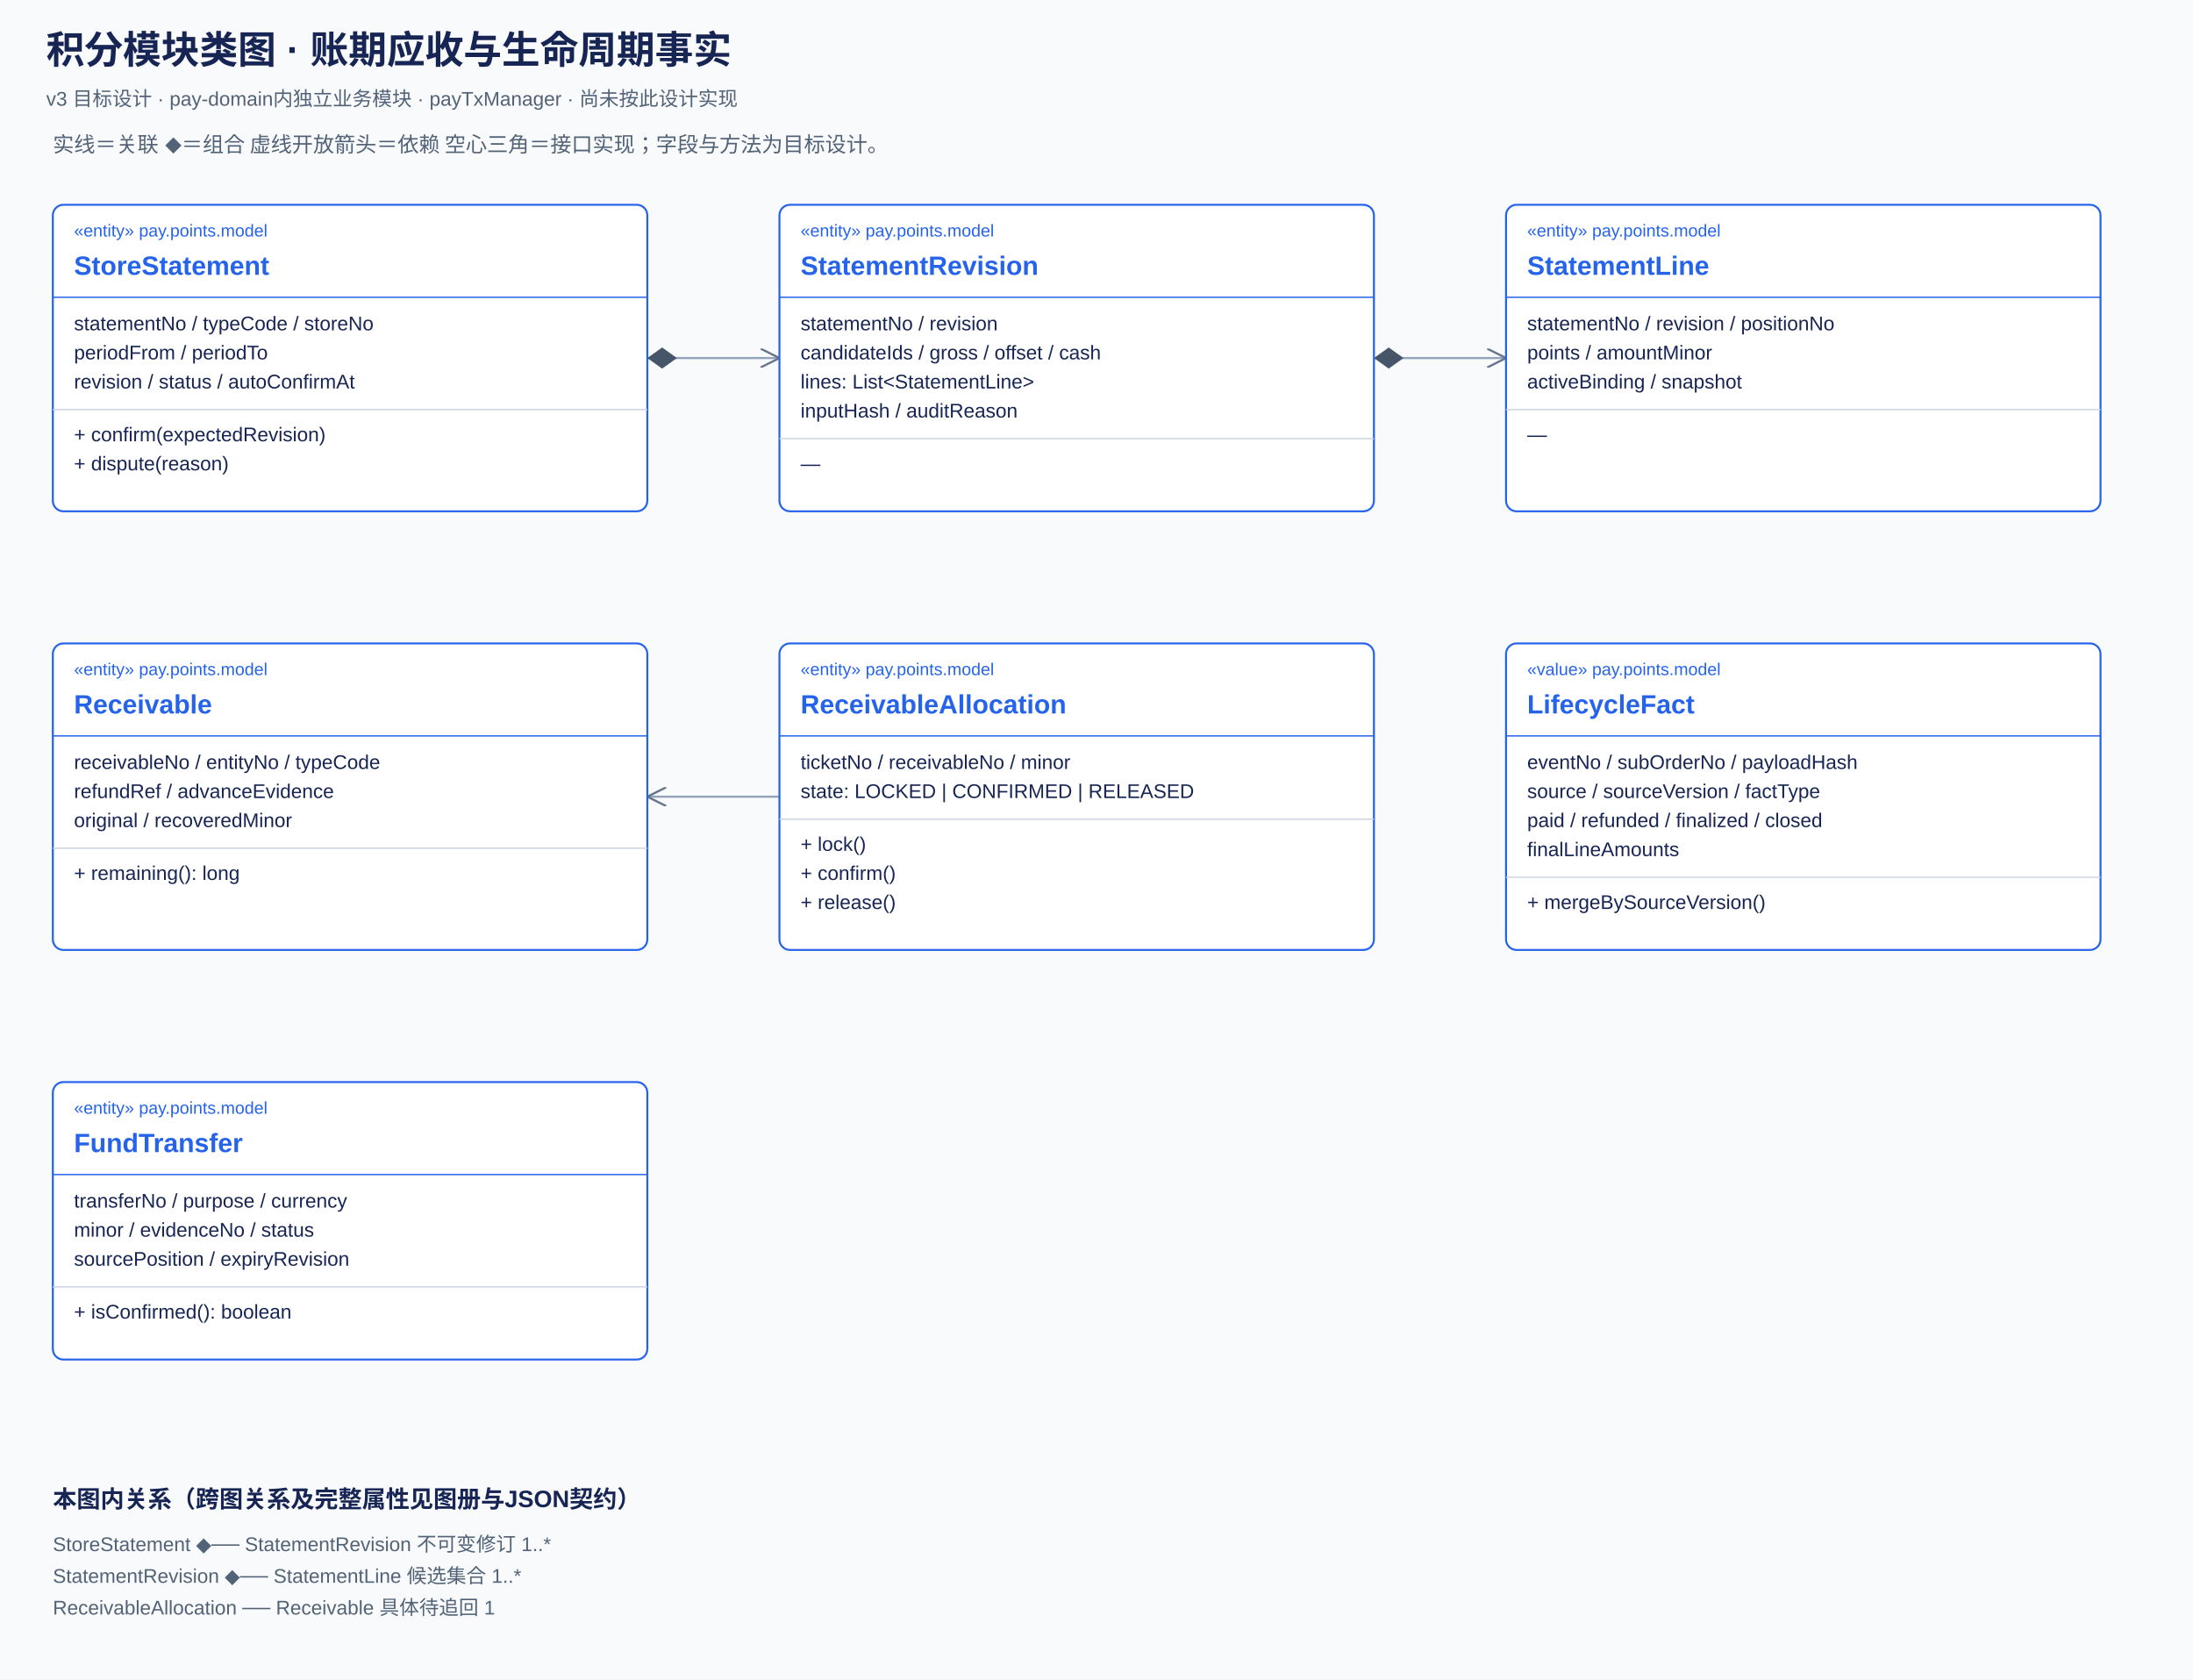
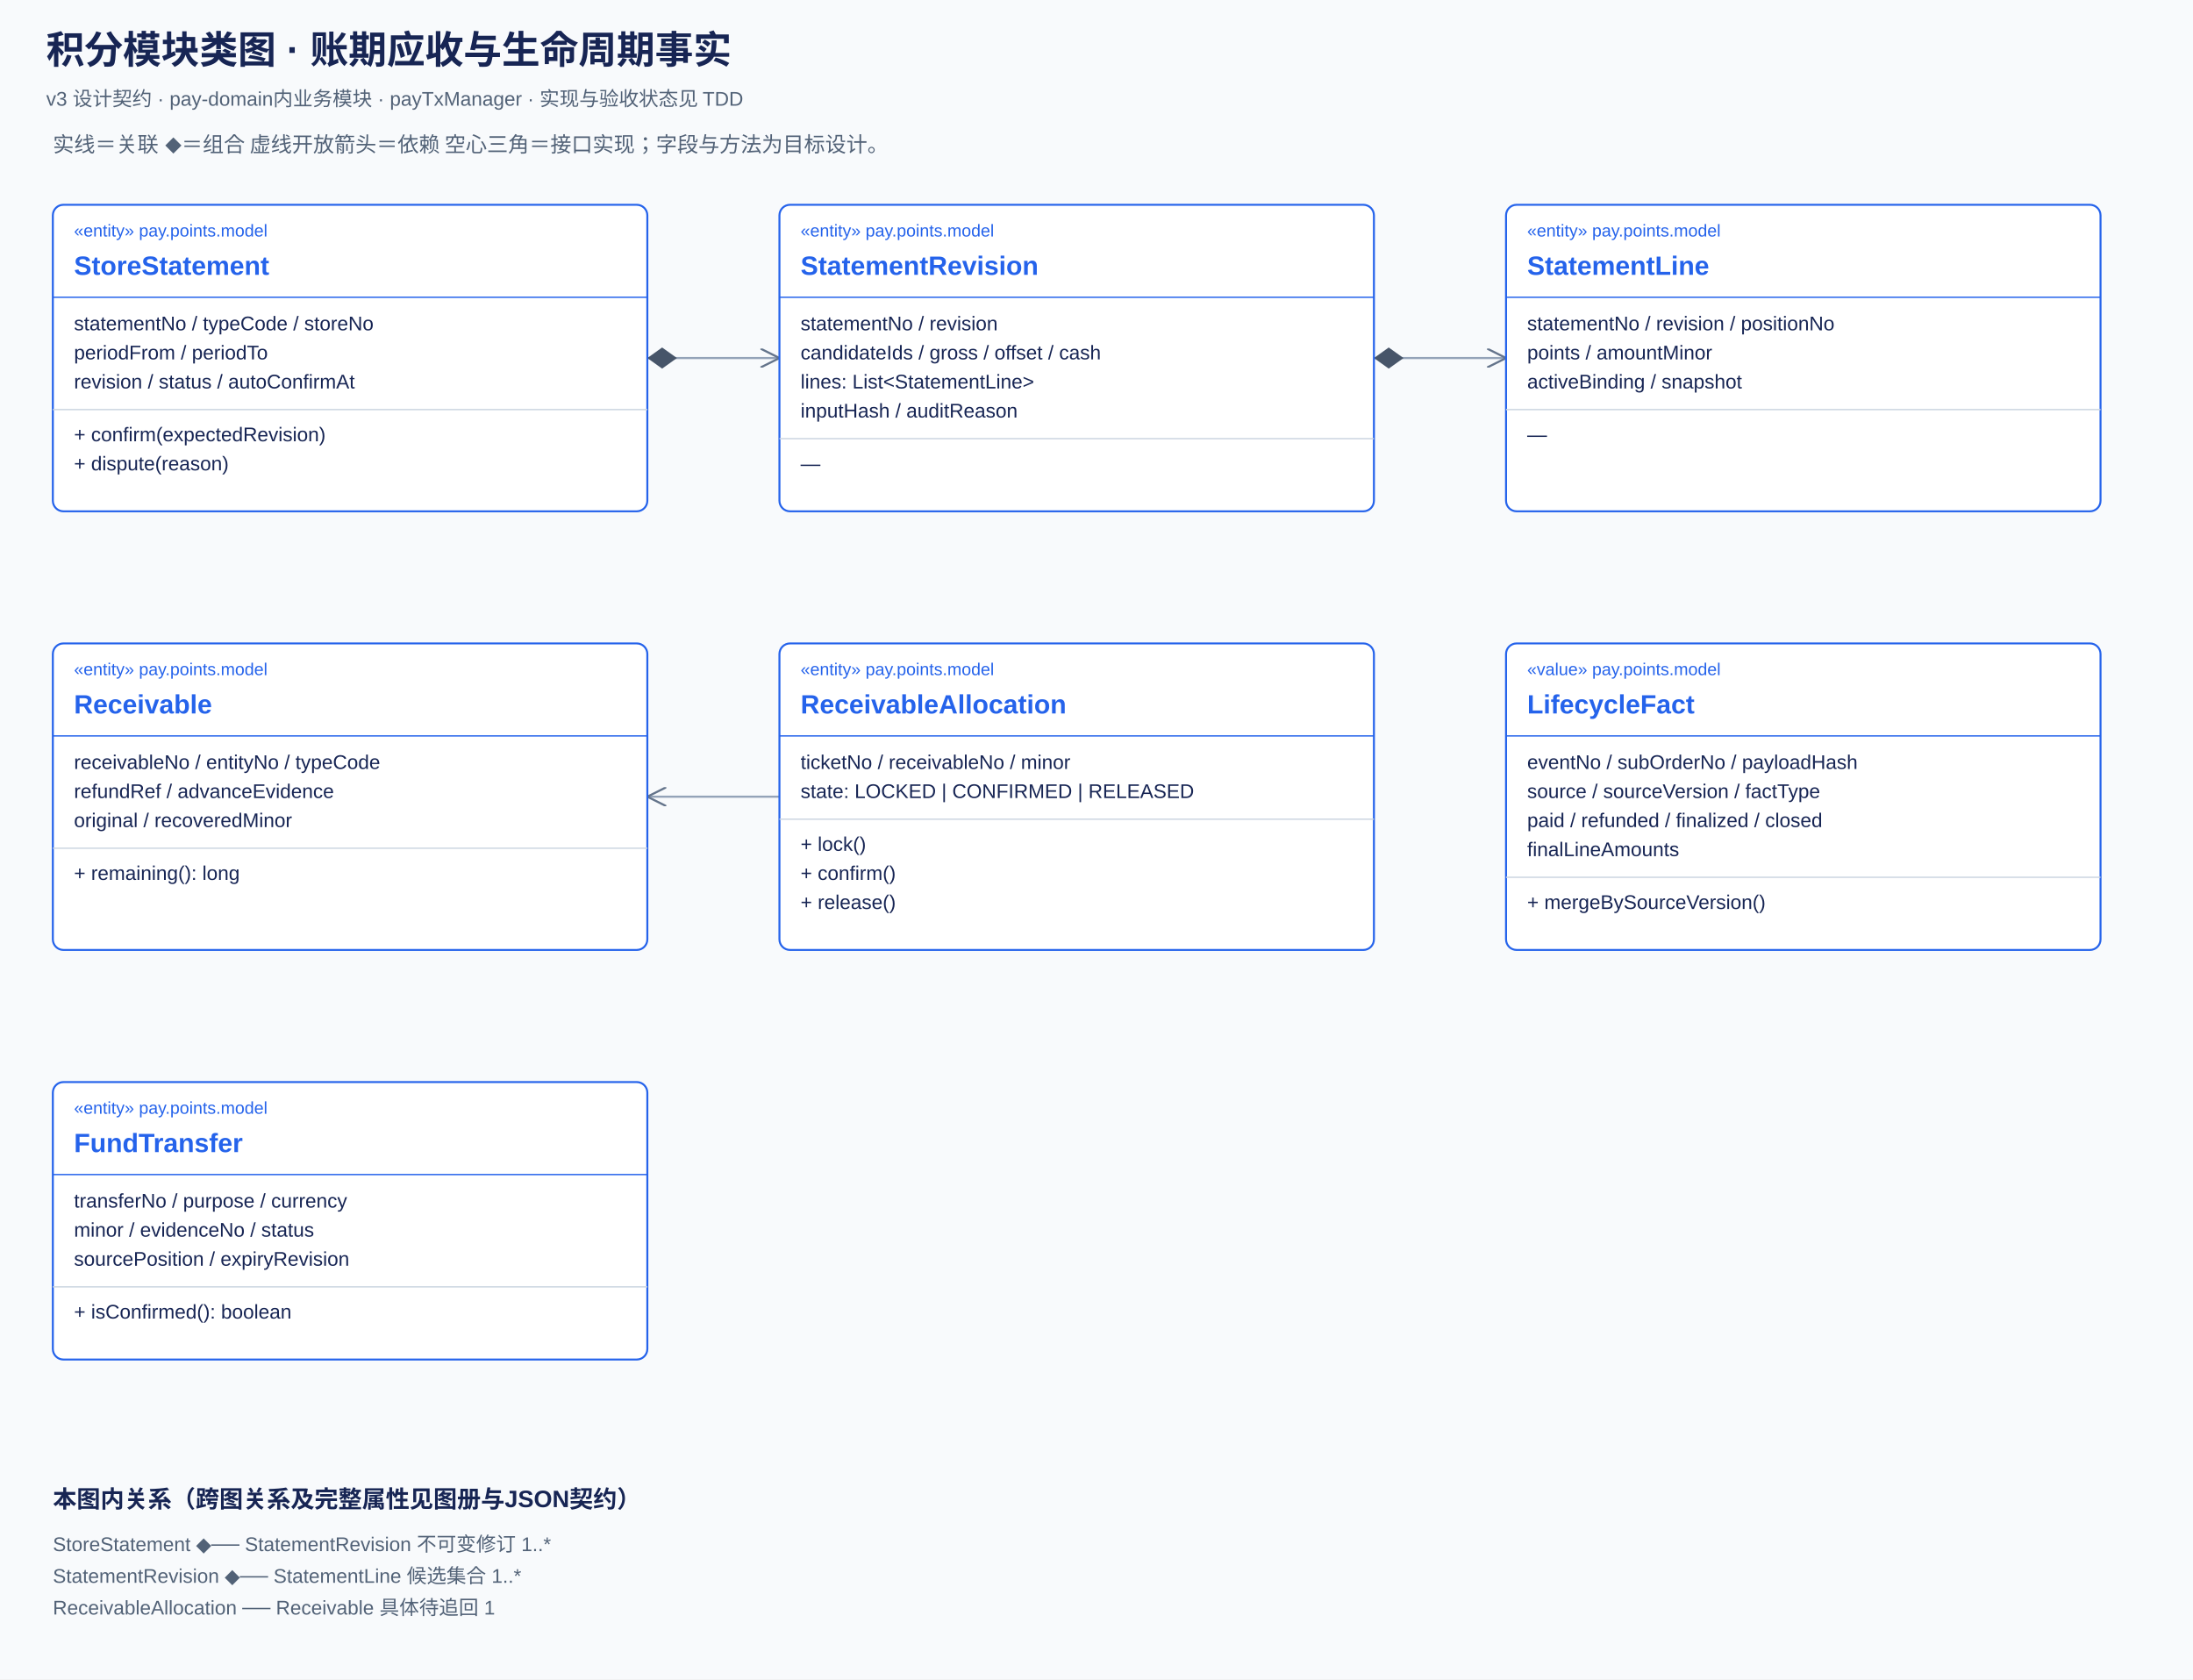
<svg xmlns="http://www.w3.org/2000/svg" width="1660" height="1271" viewBox="0 0 1660 1271">
  <defs>
    <marker id="point" markerWidth="9" markerHeight="8" refX="8" refY="4" orient="auto">
      <path d="M0 0L8 4L0 8" fill="#2563eb" />
    </marker>
    <marker id="money" markerWidth="9" markerHeight="8" refX="8" refY="4" orient="auto">
      <path d="M0 0L8 4L0 8" fill="#c2410c" />
    </marker>
    <marker id="dep" markerWidth="10" markerHeight="9" refX="9" refY="4.5" orient="auto">
      <path d="M0 0L9 4.5L0 9" fill="none" stroke="#64748b" />
    </marker>
    <marker id="real" markerWidth="13" markerHeight="12" refX="12" refY="6" orient="auto">
      <path d="M0 0L12 6L0 12Z" fill="white" stroke="#475569" />
    </marker>
    <marker id="diamond" markerWidth="15" markerHeight="10" refX="14" refY="5" orient="auto-start-reverse">
      <path d="M0 5L7 0L14 5L7 10Z" fill="#475569" />
    </marker>
  </defs>
  <rect width="1660" height="1271" fill="#f8fafc" />
  <text x="35" y="48" font-family="PingFang SC,Microsoft YaHei,Arial,sans-serif" font-size="29" fill="#172554" font-weight="650" text-anchor="start">积分模块类图 · 账期应收与生命周期事实</text>
-   <text x="35" y="80" font-family="PingFang SC,Microsoft YaHei,Arial,sans-serif" font-size="15" fill="#526277" font-weight="400" text-anchor="start">v3 目标设计 · pay-domain内独立业务模块 · payTxManager · 尚未按此设计实现</text>
+   <text x="35" y="80" font-family="PingFang SC,Microsoft YaHei,Arial,sans-serif" font-size="15" fill="#526277" font-weight="400" text-anchor="start">v3 设计契约 · pay-domain内业务模块 · payTxManager · 实现与验收状态见 TDD</text>
  <text x="40" y="115" font-family="PingFang SC,Microsoft YaHei,Arial,sans-serif" font-size="16" fill="#526277" font-weight="400" text-anchor="start">实线＝关联  ◆＝组合  虚线开放箭头＝依赖  空心三角＝接口实现；字段与方法为目标设计。</text>
  <path d="M490,271.0 L590,271.0" fill="none" stroke="#94a3b8" stroke-width="1.6" marker-start="url(#diamond)" marker-end="url(#dep)" />
  <path d="M1040,271.0 L1140,271.0" fill="none" stroke="#94a3b8" stroke-width="1.6" marker-start="url(#diamond)" marker-end="url(#dep)" />
  <path d="M590,603.0 L490,603.0" fill="none" stroke="#94a3b8" stroke-width="1.6" marker-end="url(#dep)" />
  <rect x="40" y="155" width="450" height="232" rx="8" fill="white" stroke="#2563eb" stroke-width="1.5" />
  <text x="56" y="179" font-family="PingFang SC,Microsoft YaHei,Arial,sans-serif" font-size="13" fill="#2563eb" font-weight="400" text-anchor="start">«entity»  pay.points.model</text>
  <text x="56" y="208" font-family="PingFang SC,Microsoft YaHei,Arial,sans-serif" font-size="20" fill="#2563eb" font-weight="650" text-anchor="start">StoreStatement</text>
  <path d="M40 225H490" stroke="#2563eb" stroke-width="1" />
  <text x="56" y="250" font-family="PingFang SC,Microsoft YaHei,Arial,sans-serif" font-size="15" fill="#172554" font-weight="400" text-anchor="start">statementNo / typeCode / storeNo</text>
  <text x="56" y="272" font-family="PingFang SC,Microsoft YaHei,Arial,sans-serif" font-size="15" fill="#172554" font-weight="400" text-anchor="start">periodFrom / periodTo</text>
  <text x="56" y="294" font-family="PingFang SC,Microsoft YaHei,Arial,sans-serif" font-size="15" fill="#172554" font-weight="400" text-anchor="start">revision / status / autoConfirmAt</text>
  <path d="M40 310H490" stroke="#cbd5e1" />
  <text x="56" y="334" font-family="PingFang SC,Microsoft YaHei,Arial,sans-serif" font-size="15" fill="#172554" font-weight="400" text-anchor="start">+ confirm(expectedRevision)</text>
  <text x="56" y="356" font-family="PingFang SC,Microsoft YaHei,Arial,sans-serif" font-size="15" fill="#172554" font-weight="400" text-anchor="start">+ dispute(reason)</text>
  <rect x="590" y="155" width="450" height="232" rx="8" fill="white" stroke="#2563eb" stroke-width="1.5" />
  <text x="606" y="179" font-family="PingFang SC,Microsoft YaHei,Arial,sans-serif" font-size="13" fill="#2563eb" font-weight="400" text-anchor="start">«entity»  pay.points.model</text>
  <text x="606" y="208" font-family="PingFang SC,Microsoft YaHei,Arial,sans-serif" font-size="20" fill="#2563eb" font-weight="650" text-anchor="start">StatementRevision</text>
  <path d="M590 225H1040" stroke="#2563eb" stroke-width="1" />
  <text x="606" y="250" font-family="PingFang SC,Microsoft YaHei,Arial,sans-serif" font-size="15" fill="#172554" font-weight="400" text-anchor="start">statementNo / revision</text>
  <text x="606" y="272" font-family="PingFang SC,Microsoft YaHei,Arial,sans-serif" font-size="15" fill="#172554" font-weight="400" text-anchor="start">candidateIds / gross / offset / cash</text>
  <text x="606" y="294" font-family="PingFang SC,Microsoft YaHei,Arial,sans-serif" font-size="15" fill="#172554" font-weight="400" text-anchor="start">lines: List&lt;StatementLine&gt;</text>
  <text x="606" y="316" font-family="PingFang SC,Microsoft YaHei,Arial,sans-serif" font-size="15" fill="#172554" font-weight="400" text-anchor="start">inputHash / auditReason</text>
  <path d="M590 332H1040" stroke="#cbd5e1" />
  <text x="606" y="356" font-family="PingFang SC,Microsoft YaHei,Arial,sans-serif" font-size="15" fill="#172554" font-weight="400" text-anchor="start">—</text>
  <rect x="1140" y="155" width="450" height="232" rx="8" fill="white" stroke="#2563eb" stroke-width="1.5" />
  <text x="1156" y="179" font-family="PingFang SC,Microsoft YaHei,Arial,sans-serif" font-size="13" fill="#2563eb" font-weight="400" text-anchor="start">«entity»  pay.points.model</text>
  <text x="1156" y="208" font-family="PingFang SC,Microsoft YaHei,Arial,sans-serif" font-size="20" fill="#2563eb" font-weight="650" text-anchor="start">StatementLine</text>
  <path d="M1140 225H1590" stroke="#2563eb" stroke-width="1" />
  <text x="1156" y="250" font-family="PingFang SC,Microsoft YaHei,Arial,sans-serif" font-size="15" fill="#172554" font-weight="400" text-anchor="start">statementNo / revision / positionNo</text>
  <text x="1156" y="272" font-family="PingFang SC,Microsoft YaHei,Arial,sans-serif" font-size="15" fill="#172554" font-weight="400" text-anchor="start">points / amountMinor</text>
  <text x="1156" y="294" font-family="PingFang SC,Microsoft YaHei,Arial,sans-serif" font-size="15" fill="#172554" font-weight="400" text-anchor="start">activeBinding / snapshot</text>
  <path d="M1140 310H1590" stroke="#cbd5e1" />
  <text x="1156" y="334" font-family="PingFang SC,Microsoft YaHei,Arial,sans-serif" font-size="15" fill="#172554" font-weight="400" text-anchor="start">—</text>
  <rect x="40" y="487" width="450" height="232" rx="8" fill="white" stroke="#2563eb" stroke-width="1.5" />
  <text x="56" y="511" font-family="PingFang SC,Microsoft YaHei,Arial,sans-serif" font-size="13" fill="#2563eb" font-weight="400" text-anchor="start">«entity»  pay.points.model</text>
  <text x="56" y="540" font-family="PingFang SC,Microsoft YaHei,Arial,sans-serif" font-size="20" fill="#2563eb" font-weight="650" text-anchor="start">Receivable</text>
  <path d="M40 557H490" stroke="#2563eb" stroke-width="1" />
  <text x="56" y="582" font-family="PingFang SC,Microsoft YaHei,Arial,sans-serif" font-size="15" fill="#172554" font-weight="400" text-anchor="start">receivableNo / entityNo / typeCode</text>
  <text x="56" y="604" font-family="PingFang SC,Microsoft YaHei,Arial,sans-serif" font-size="15" fill="#172554" font-weight="400" text-anchor="start">refundRef / advanceEvidence</text>
  <text x="56" y="626" font-family="PingFang SC,Microsoft YaHei,Arial,sans-serif" font-size="15" fill="#172554" font-weight="400" text-anchor="start">original / recoveredMinor</text>
  <path d="M40 642H490" stroke="#cbd5e1" />
  <text x="56" y="666" font-family="PingFang SC,Microsoft YaHei,Arial,sans-serif" font-size="15" fill="#172554" font-weight="400" text-anchor="start">+ remaining(): long</text>
  <rect x="590" y="487" width="450" height="232" rx="8" fill="white" stroke="#2563eb" stroke-width="1.5" />
  <text x="606" y="511" font-family="PingFang SC,Microsoft YaHei,Arial,sans-serif" font-size="13" fill="#2563eb" font-weight="400" text-anchor="start">«entity»  pay.points.model</text>
  <text x="606" y="540" font-family="PingFang SC,Microsoft YaHei,Arial,sans-serif" font-size="20" fill="#2563eb" font-weight="650" text-anchor="start">ReceivableAllocation</text>
  <path d="M590 557H1040" stroke="#2563eb" stroke-width="1" />
  <text x="606" y="582" font-family="PingFang SC,Microsoft YaHei,Arial,sans-serif" font-size="15" fill="#172554" font-weight="400" text-anchor="start">ticketNo / receivableNo / minor</text>
  <text x="606" y="604" font-family="PingFang SC,Microsoft YaHei,Arial,sans-serif" font-size="15" fill="#172554" font-weight="400" text-anchor="start">state: LOCKED | CONFIRMED | RELEASED</text>
  <path d="M590 620H1040" stroke="#cbd5e1" />
  <text x="606" y="644" font-family="PingFang SC,Microsoft YaHei,Arial,sans-serif" font-size="15" fill="#172554" font-weight="400" text-anchor="start">+ lock()</text>
  <text x="606" y="666" font-family="PingFang SC,Microsoft YaHei,Arial,sans-serif" font-size="15" fill="#172554" font-weight="400" text-anchor="start">+ confirm()</text>
  <text x="606" y="688" font-family="PingFang SC,Microsoft YaHei,Arial,sans-serif" font-size="15" fill="#172554" font-weight="400" text-anchor="start">+ release()</text>
  <rect x="1140" y="487" width="450" height="232" rx="8" fill="white" stroke="#2563eb" stroke-width="1.5" />
  <text x="1156" y="511" font-family="PingFang SC,Microsoft YaHei,Arial,sans-serif" font-size="13" fill="#2563eb" font-weight="400" text-anchor="start">«value»  pay.points.model</text>
  <text x="1156" y="540" font-family="PingFang SC,Microsoft YaHei,Arial,sans-serif" font-size="20" fill="#2563eb" font-weight="650" text-anchor="start">LifecycleFact</text>
  <path d="M1140 557H1590" stroke="#2563eb" stroke-width="1" />
  <text x="1156" y="582" font-family="PingFang SC,Microsoft YaHei,Arial,sans-serif" font-size="15" fill="#172554" font-weight="400" text-anchor="start">eventNo / subOrderNo / payloadHash</text>
  <text x="1156" y="604" font-family="PingFang SC,Microsoft YaHei,Arial,sans-serif" font-size="15" fill="#172554" font-weight="400" text-anchor="start">source / sourceVersion / factType</text>
  <text x="1156" y="626" font-family="PingFang SC,Microsoft YaHei,Arial,sans-serif" font-size="15" fill="#172554" font-weight="400" text-anchor="start">paid / refunded / finalized / closed</text>
  <text x="1156" y="648" font-family="PingFang SC,Microsoft YaHei,Arial,sans-serif" font-size="15" fill="#172554" font-weight="400" text-anchor="start">finalLineAmounts</text>
  <path d="M1140 664H1590" stroke="#cbd5e1" />
  <text x="1156" y="688" font-family="PingFang SC,Microsoft YaHei,Arial,sans-serif" font-size="15" fill="#172554" font-weight="400" text-anchor="start">+ mergeBySourceVersion()</text>
  <rect x="40" y="819" width="450" height="210" rx="8" fill="white" stroke="#2563eb" stroke-width="1.5" />
  <text x="56" y="843" font-family="PingFang SC,Microsoft YaHei,Arial,sans-serif" font-size="13" fill="#2563eb" font-weight="400" text-anchor="start">«entity»  pay.points.model</text>
  <text x="56" y="872" font-family="PingFang SC,Microsoft YaHei,Arial,sans-serif" font-size="20" fill="#2563eb" font-weight="650" text-anchor="start">FundTransfer</text>
  <path d="M40 889H490" stroke="#2563eb" stroke-width="1" />
  <text x="56" y="914" font-family="PingFang SC,Microsoft YaHei,Arial,sans-serif" font-size="15" fill="#172554" font-weight="400" text-anchor="start">transferNo / purpose / currency</text>
  <text x="56" y="936" font-family="PingFang SC,Microsoft YaHei,Arial,sans-serif" font-size="15" fill="#172554" font-weight="400" text-anchor="start">minor / evidenceNo / status</text>
  <text x="56" y="958" font-family="PingFang SC,Microsoft YaHei,Arial,sans-serif" font-size="15" fill="#172554" font-weight="400" text-anchor="start">sourcePosition / expiryRevision</text>
  <path d="M40 974H490" stroke="#cbd5e1" />
  <text x="56" y="998" font-family="PingFang SC,Microsoft YaHei,Arial,sans-serif" font-size="15" fill="#172554" font-weight="400" text-anchor="start">+ isConfirmed(): boolean</text>
  <text x="40" y="1141" font-family="PingFang SC,Microsoft YaHei,Arial,sans-serif" font-size="18" fill="#172554" font-weight="650" text-anchor="start">本图内关系（跨图关系及完整属性见图册与JSON契约）</text>
  <text x="40" y="1174" font-family="PingFang SC,Microsoft YaHei,Arial,sans-serif" font-size="15" fill="#526277" font-weight="400" text-anchor="start">StoreStatement ◆── StatementRevision   不可变修订 1..*</text>
  <text x="40" y="1198" font-family="PingFang SC,Microsoft YaHei,Arial,sans-serif" font-size="15" fill="#526277" font-weight="400" text-anchor="start">StatementRevision ◆── StatementLine   候选集合 1..*</text>
  <text x="40" y="1222" font-family="PingFang SC,Microsoft YaHei,Arial,sans-serif" font-size="15" fill="#526277" font-weight="400" text-anchor="start">ReceivableAllocation ── Receivable   具体待追回 1</text>
</svg>
